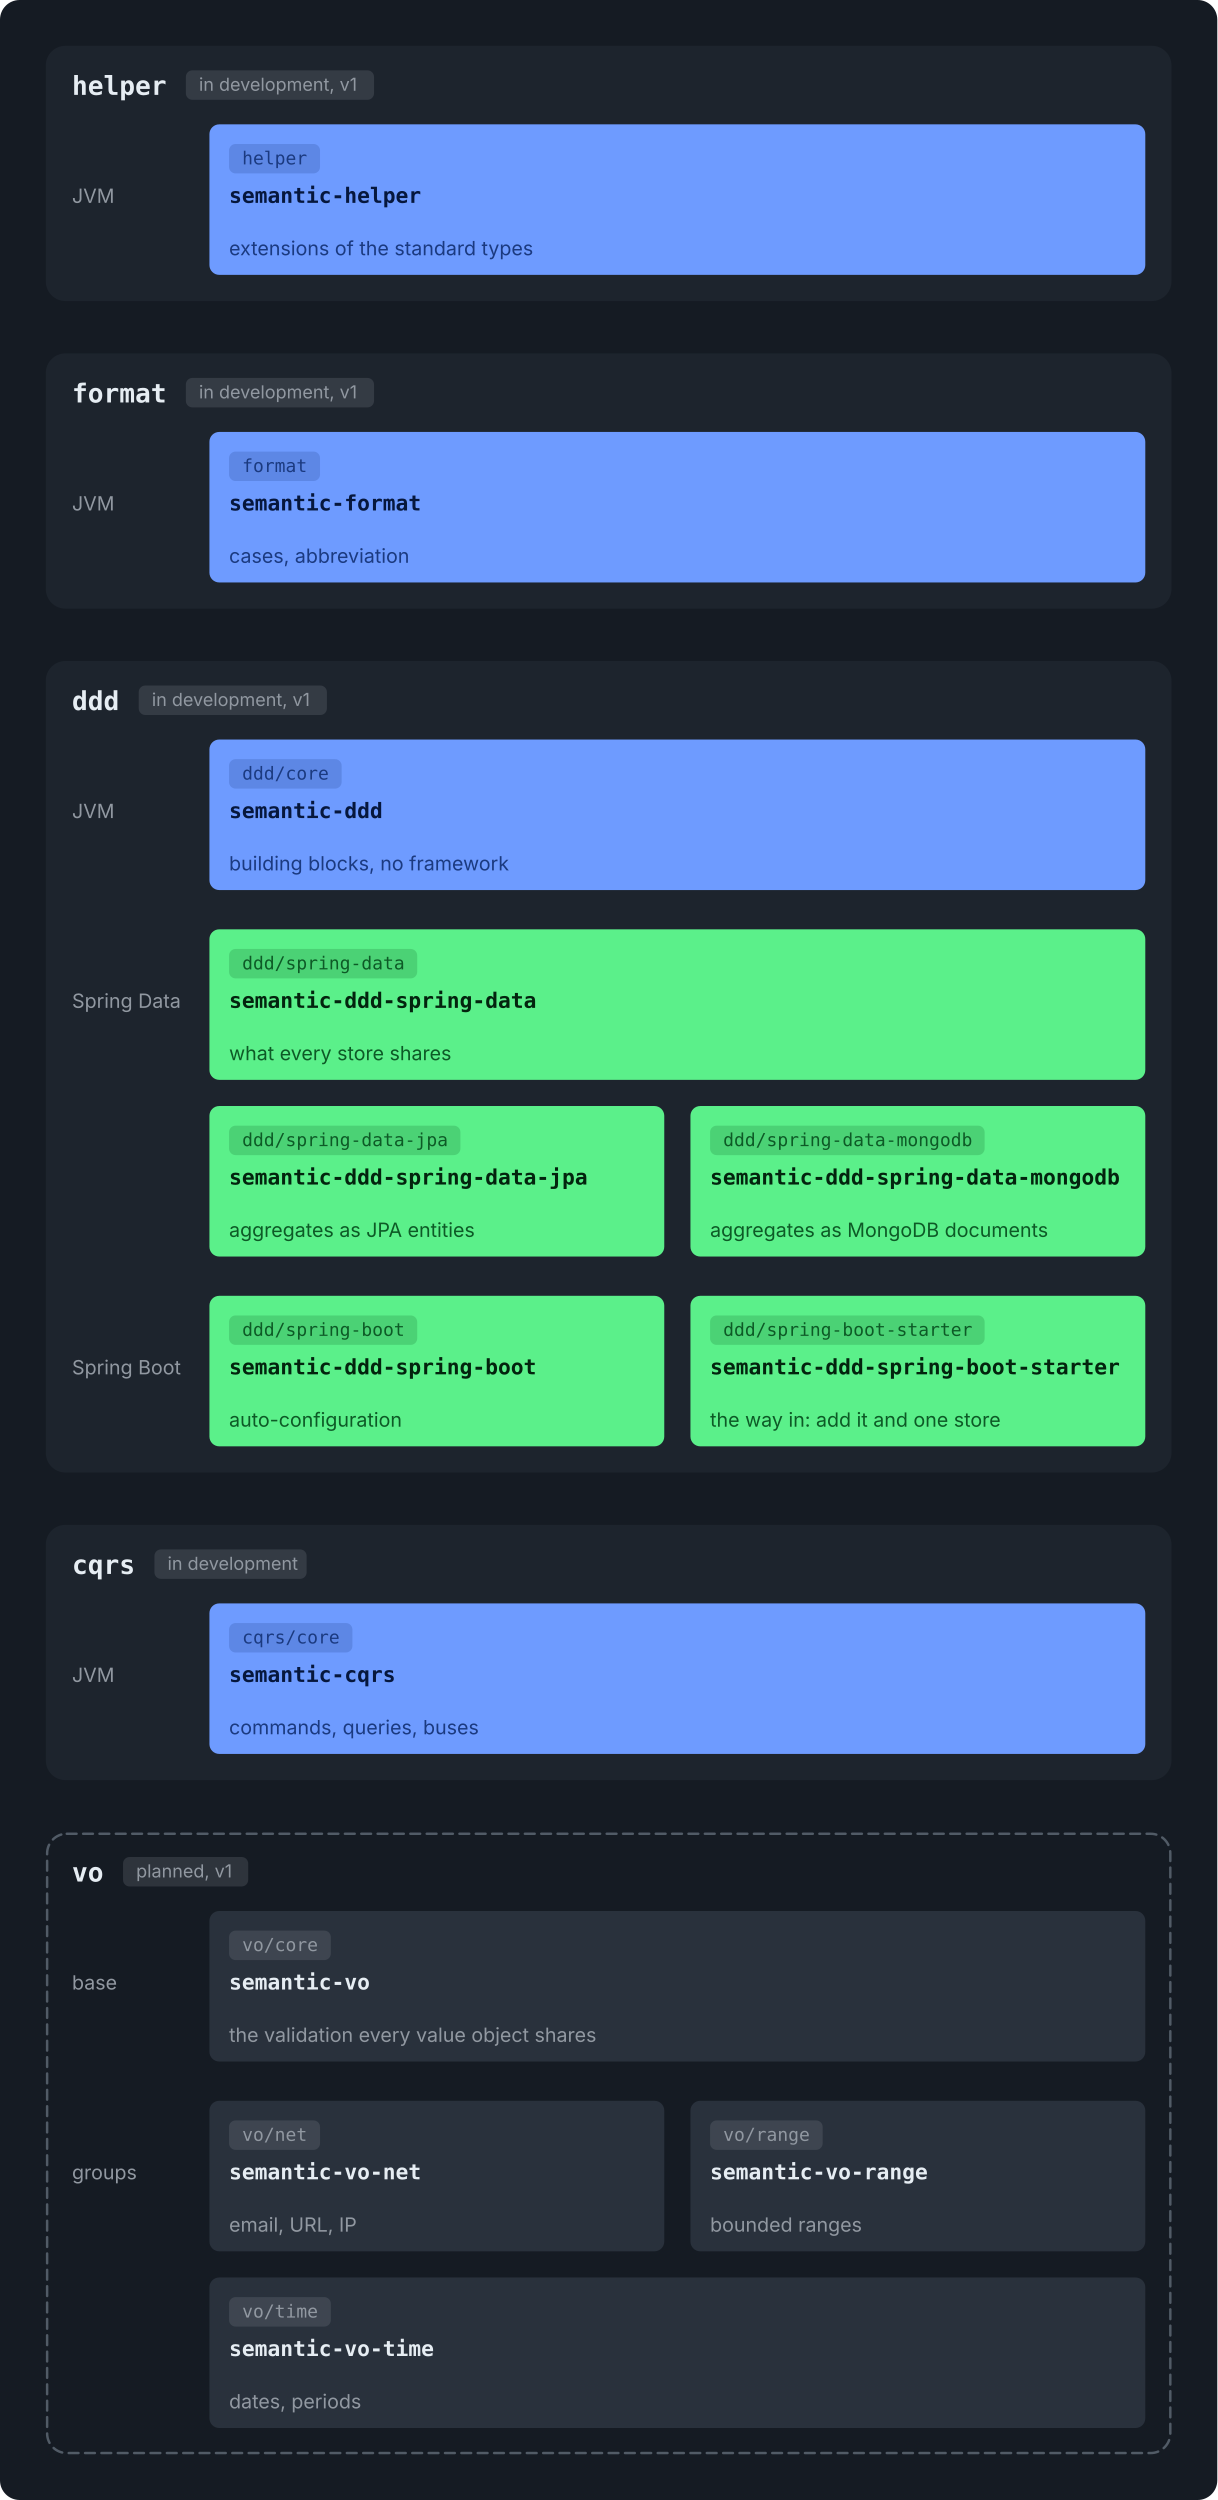
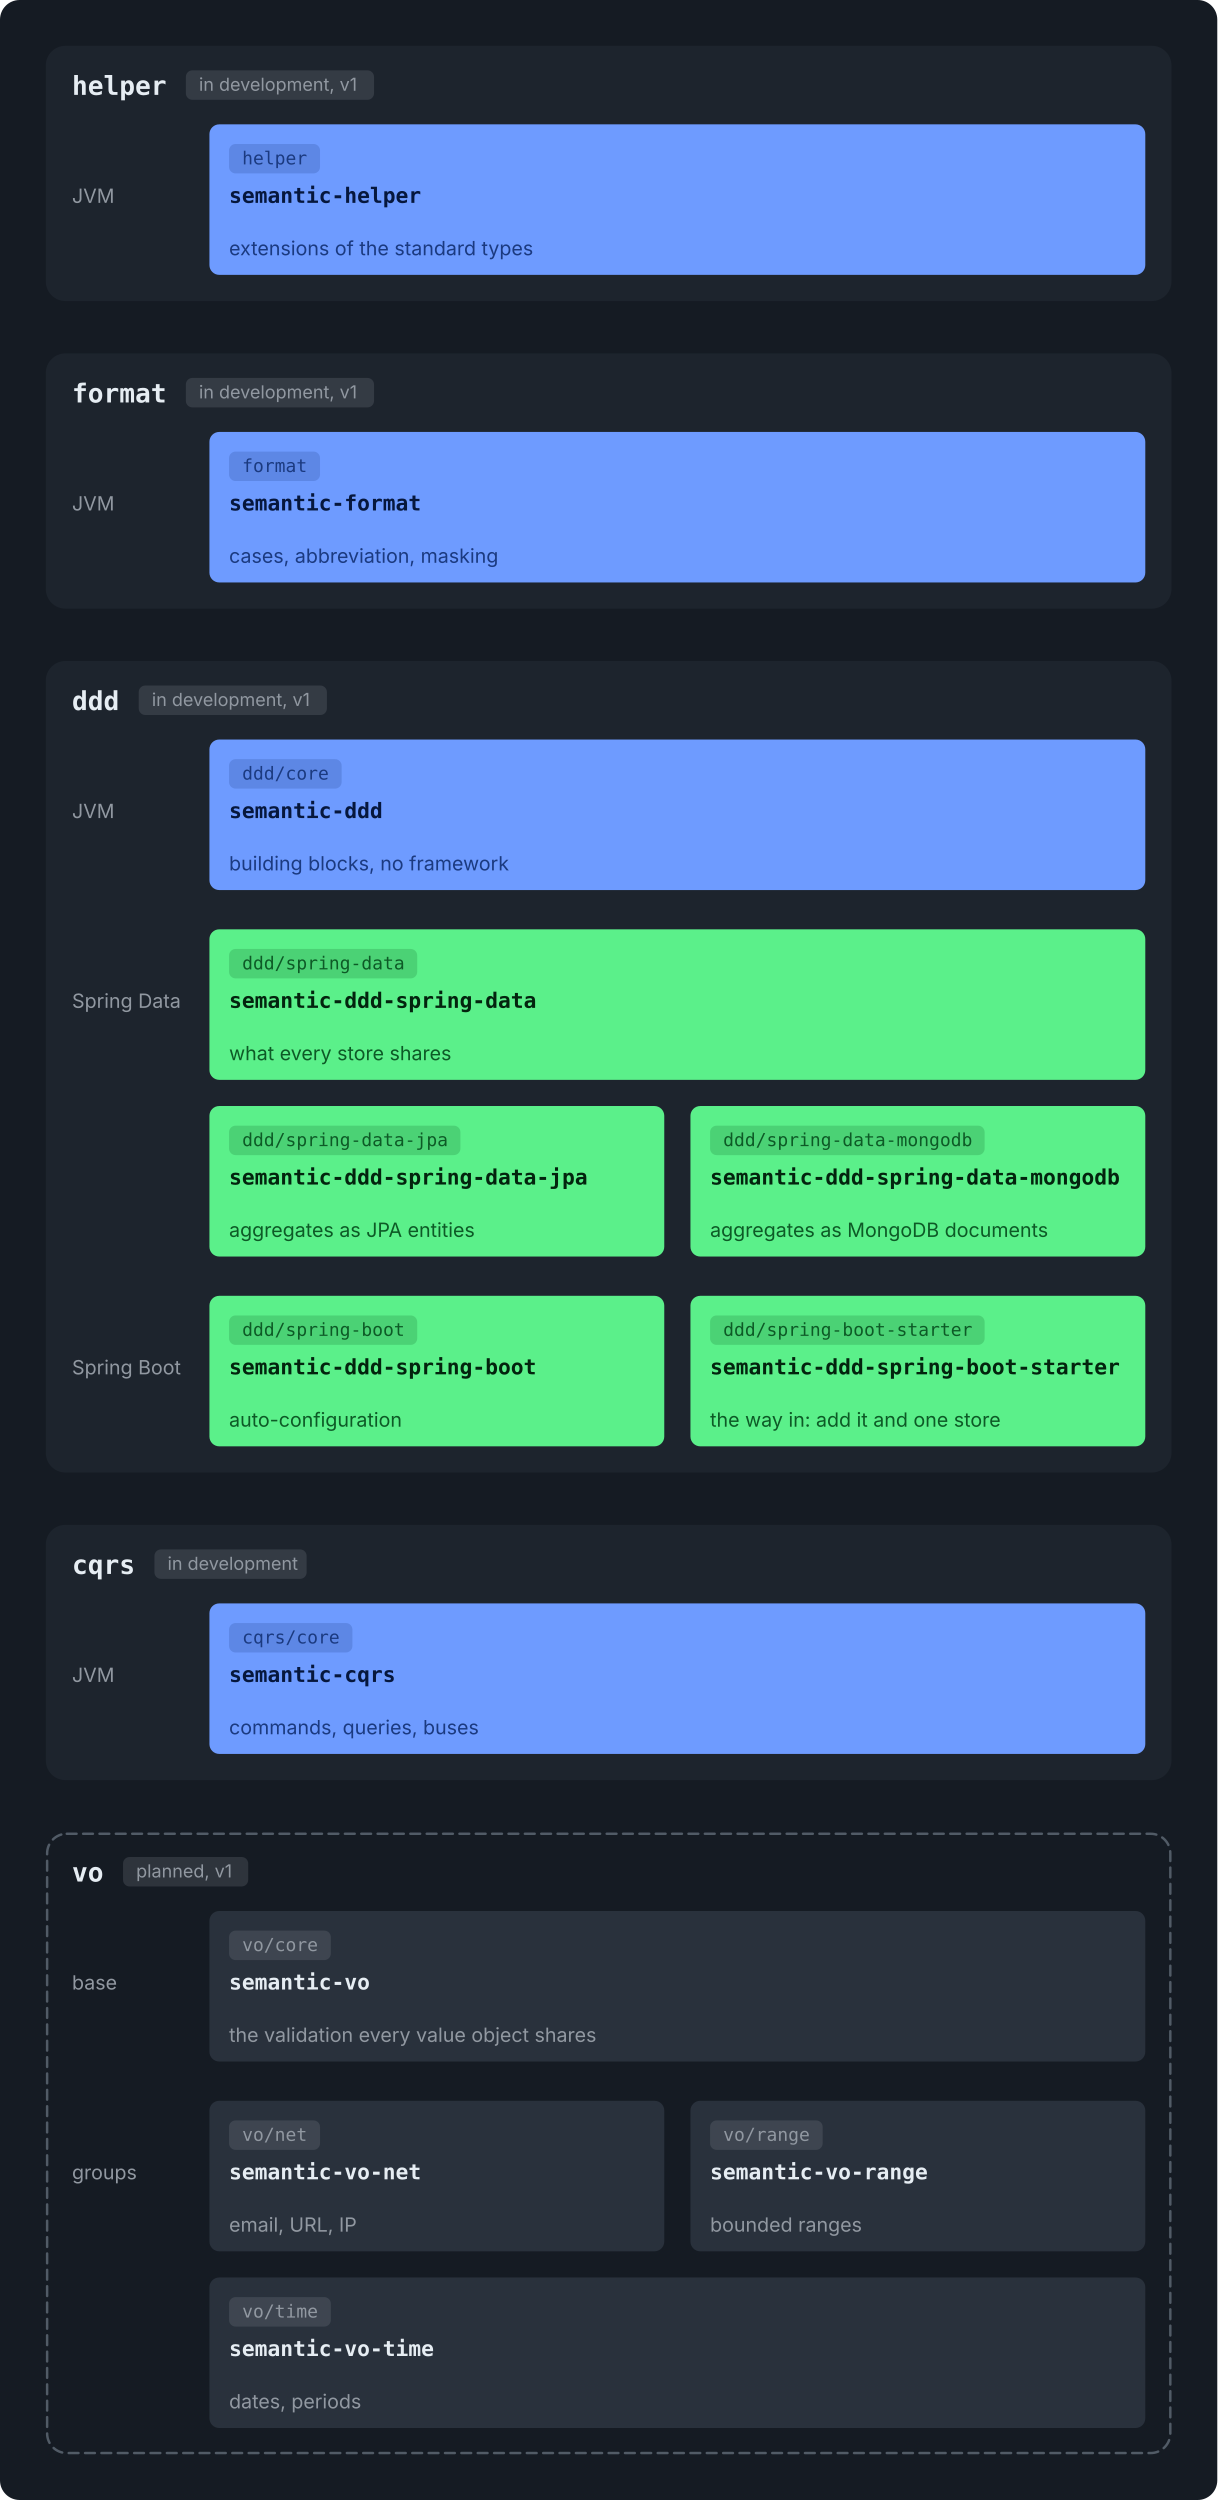
<svg xmlns="http://www.w3.org/2000/svg" viewBox="0 0 744 1528" width="744" height="1528" role="img">
  <rect width="744" height="1528" rx="12" fill="#151B23" />
  <g transform="translate(12,12)">
    <rect x="16.0" y="16.0" width="688.0" height="156.0" rx="12" fill="#1D242D" />
    <text x="32.0" y="46.0" font-family="ui-monospace, SFMono-Regular, 'SF Mono', Menlo, Consolas, monospace" font-size="16" font-weight="600" fill="#E6EDF3" text-anchor="start">helper</text>
    <rect x="101.6" y="31.0" width="115.0" height="18" rx="4" fill="#9198A1" fill-opacity="0.2" />
    <text x="109.6" y="43.5" font-family="-apple-system, BlinkMacSystemFont, 'Segoe UI', Inter, Helvetica, Arial, sans-serif" font-size="11" font-weight="400" fill="#9198A1" text-anchor="start">in development, v1</text>
    <text x="32.0" y="112.0" font-family="-apple-system, BlinkMacSystemFont, 'Segoe UI', Inter, Helvetica, Arial, sans-serif" font-size="12" font-weight="400" fill="#9198A1" text-anchor="start">JVM</text>
    <rect x="116.0" y="64.0" width="572.0" height="92.0" rx="6" fill="#6E9BFF" />
    <rect x="128.0" y="76.0" width="55.6" height="18" rx="4" fill="#1B3A80" fill-opacity="0.2" />
    <text x="136.0" y="88.5" font-family="ui-monospace, SFMono-Regular, 'SF Mono', Menlo, Consolas, monospace" font-size="11" font-weight="400" fill="#1B3A80" text-anchor="start">helper</text>
    <text x="128.0" y="112.0" font-family="ui-monospace, SFMono-Regular, 'SF Mono', Menlo, Consolas, monospace" font-size="13" font-weight="600" fill="#06173D" text-anchor="start">semantic-helper</text>
    <text x="128.0" y="144.0" font-family="-apple-system, BlinkMacSystemFont, 'Segoe UI', Inter, Helvetica, Arial, sans-serif" font-size="12" font-weight="400" fill="#1B3A80" text-anchor="start">extensions of the standard types</text>
    <rect x="16.0" y="204.0" width="688.0" height="156.0" rx="12" fill="#1D242D" />
    <text x="32.0" y="234.0" font-family="ui-monospace, SFMono-Regular, 'SF Mono', Menlo, Consolas, monospace" font-size="16" font-weight="600" fill="#E6EDF3" text-anchor="start">format</text>
    <rect x="101.6" y="219.0" width="115.0" height="18" rx="4" fill="#9198A1" fill-opacity="0.2" />
    <text x="109.6" y="231.5" font-family="-apple-system, BlinkMacSystemFont, 'Segoe UI', Inter, Helvetica, Arial, sans-serif" font-size="11" font-weight="400" fill="#9198A1" text-anchor="start">in development, v1</text>
    <text x="32.0" y="300.0" font-family="-apple-system, BlinkMacSystemFont, 'Segoe UI', Inter, Helvetica, Arial, sans-serif" font-size="12" font-weight="400" fill="#9198A1" text-anchor="start">JVM</text>
    <rect x="116.0" y="252.0" width="572.0" height="92.0" rx="6" fill="#6E9BFF" />
    <rect x="128.0" y="264.0" width="55.6" height="18" rx="4" fill="#1B3A80" fill-opacity="0.2" />
    <text x="136.0" y="276.5" font-family="ui-monospace, SFMono-Regular, 'SF Mono', Menlo, Consolas, monospace" font-size="11" font-weight="400" fill="#1B3A80" text-anchor="start">format</text>
    <text x="128.0" y="300.0" font-family="ui-monospace, SFMono-Regular, 'SF Mono', Menlo, Consolas, monospace" font-size="13" font-weight="600" fill="#06173D" text-anchor="start">semantic-format</text>
-     <text x="128.0" y="332.0" font-family="-apple-system, BlinkMacSystemFont, 'Segoe UI', Inter, Helvetica, Arial, sans-serif" font-size="12" font-weight="400" fill="#1B3A80" text-anchor="start">cases, abbreviation</text>
+     <text x="128.0" y="332.0" font-family="-apple-system, BlinkMacSystemFont, 'Segoe UI', Inter, Helvetica, Arial, sans-serif" font-size="12" font-weight="400" fill="#1B3A80" text-anchor="start">cases, abbreviation, masking</text>
    <rect x="16.0" y="392.0" width="688.0" height="496.0" rx="12" fill="#1D242D" />
    <text x="32.0" y="422.0" font-family="ui-monospace, SFMono-Regular, 'SF Mono', Menlo, Consolas, monospace" font-size="16" font-weight="600" fill="#E6EDF3" text-anchor="start">ddd</text>
    <rect x="72.8" y="407.0" width="115.0" height="18" rx="4" fill="#9198A1" fill-opacity="0.2" />
    <text x="80.8" y="419.5" font-family="-apple-system, BlinkMacSystemFont, 'Segoe UI', Inter, Helvetica, Arial, sans-serif" font-size="11" font-weight="400" fill="#9198A1" text-anchor="start">in development, v1</text>
    <text x="32.0" y="488.0" font-family="-apple-system, BlinkMacSystemFont, 'Segoe UI', Inter, Helvetica, Arial, sans-serif" font-size="12" font-weight="400" fill="#9198A1" text-anchor="start">JVM</text>
    <rect x="116.0" y="440.0" width="572.0" height="92.0" rx="6" fill="#6E9BFF" />
    <rect x="128.0" y="452.0" width="68.8" height="18" rx="4" fill="#1B3A80" fill-opacity="0.2" />
    <text x="136.0" y="464.5" font-family="ui-monospace, SFMono-Regular, 'SF Mono', Menlo, Consolas, monospace" font-size="11" font-weight="400" fill="#1B3A80" text-anchor="start">ddd/core</text>
    <text x="128.0" y="488.0" font-family="ui-monospace, SFMono-Regular, 'SF Mono', Menlo, Consolas, monospace" font-size="13" font-weight="600" fill="#06173D" text-anchor="start">semantic-ddd</text>
    <text x="128.0" y="520.0" font-family="-apple-system, BlinkMacSystemFont, 'Segoe UI', Inter, Helvetica, Arial, sans-serif" font-size="12" font-weight="400" fill="#1B3A80" text-anchor="start">building blocks, no framework</text>
    <text x="32.0" y="604.0" font-family="-apple-system, BlinkMacSystemFont, 'Segoe UI', Inter, Helvetica, Arial, sans-serif" font-size="12" font-weight="400" fill="#9198A1" text-anchor="start">Spring Data</text>
    <rect x="116.0" y="556.0" width="572.0" height="92.0" rx="6" fill="#5BF08A" />
    <rect x="128.0" y="568.0" width="115.0" height="18" rx="4" fill="#0D5A26" fill-opacity="0.2" />
    <text x="136.0" y="580.5" font-family="ui-monospace, SFMono-Regular, 'SF Mono', Menlo, Consolas, monospace" font-size="11" font-weight="400" fill="#0D5A26" text-anchor="start">ddd/spring-data</text>
    <text x="128.0" y="604.0" font-family="ui-monospace, SFMono-Regular, 'SF Mono', Menlo, Consolas, monospace" font-size="13" font-weight="600" fill="#03240E" text-anchor="start">semantic-ddd-spring-data</text>
    <text x="128.0" y="636.0" font-family="-apple-system, BlinkMacSystemFont, 'Segoe UI', Inter, Helvetica, Arial, sans-serif" font-size="12" font-weight="400" fill="#0D5A26" text-anchor="start">what every store shares</text>
    <rect x="116.0" y="664.0" width="278.0" height="92.0" rx="6" fill="#5BF08A" />
    <rect x="128.0" y="676.0" width="141.4" height="18" rx="4" fill="#0D5A26" fill-opacity="0.2" />
    <text x="136.0" y="688.5" font-family="ui-monospace, SFMono-Regular, 'SF Mono', Menlo, Consolas, monospace" font-size="11" font-weight="400" fill="#0D5A26" text-anchor="start">ddd/spring-data-jpa</text>
    <text x="128.0" y="712.0" font-family="ui-monospace, SFMono-Regular, 'SF Mono', Menlo, Consolas, monospace" font-size="13" font-weight="600" fill="#03240E" text-anchor="start">semantic-ddd-spring-data-jpa</text>
    <text x="128.0" y="744.0" font-family="-apple-system, BlinkMacSystemFont, 'Segoe UI', Inter, Helvetica, Arial, sans-serif" font-size="12" font-weight="400" fill="#0D5A26" text-anchor="start">aggregates as JPA entities</text>
    <rect x="410.0" y="664.0" width="278.0" height="92.0" rx="6" fill="#5BF08A" />
    <rect x="422.0" y="676.0" width="167.8" height="18" rx="4" fill="#0D5A26" fill-opacity="0.2" />
    <text x="430.0" y="688.5" font-family="ui-monospace, SFMono-Regular, 'SF Mono', Menlo, Consolas, monospace" font-size="11" font-weight="400" fill="#0D5A26" text-anchor="start">ddd/spring-data-mongodb</text>
    <text x="422.0" y="712.0" font-family="ui-monospace, SFMono-Regular, 'SF Mono', Menlo, Consolas, monospace" font-size="13" font-weight="600" fill="#03240E" text-anchor="start">semantic-ddd-spring-data-mongodb</text>
    <text x="422.0" y="744.0" font-family="-apple-system, BlinkMacSystemFont, 'Segoe UI', Inter, Helvetica, Arial, sans-serif" font-size="12" font-weight="400" fill="#0D5A26" text-anchor="start">aggregates as MongoDB documents</text>
    <text x="32.0" y="828.0" font-family="-apple-system, BlinkMacSystemFont, 'Segoe UI', Inter, Helvetica, Arial, sans-serif" font-size="12" font-weight="400" fill="#9198A1" text-anchor="start">Spring Boot</text>
    <rect x="116.0" y="780.0" width="278.0" height="92.0" rx="6" fill="#5BF08A" />
    <rect x="128.0" y="792.0" width="115.0" height="18" rx="4" fill="#0D5A26" fill-opacity="0.2" />
    <text x="136.0" y="804.5" font-family="ui-monospace, SFMono-Regular, 'SF Mono', Menlo, Consolas, monospace" font-size="11" font-weight="400" fill="#0D5A26" text-anchor="start">ddd/spring-boot</text>
    <text x="128.0" y="828.0" font-family="ui-monospace, SFMono-Regular, 'SF Mono', Menlo, Consolas, monospace" font-size="13" font-weight="600" fill="#03240E" text-anchor="start">semantic-ddd-spring-boot</text>
    <text x="128.0" y="860.0" font-family="-apple-system, BlinkMacSystemFont, 'Segoe UI', Inter, Helvetica, Arial, sans-serif" font-size="12" font-weight="400" fill="#0D5A26" text-anchor="start">auto-configuration</text>
    <rect x="410.0" y="780.0" width="278.0" height="92.0" rx="6" fill="#5BF08A" />
    <rect x="422.0" y="792.0" width="167.8" height="18" rx="4" fill="#0D5A26" fill-opacity="0.2" />
    <text x="430.0" y="804.5" font-family="ui-monospace, SFMono-Regular, 'SF Mono', Menlo, Consolas, monospace" font-size="11" font-weight="400" fill="#0D5A26" text-anchor="start">ddd/spring-boot-starter</text>
    <text x="422.0" y="828.0" font-family="ui-monospace, SFMono-Regular, 'SF Mono', Menlo, Consolas, monospace" font-size="13" font-weight="600" fill="#03240E" text-anchor="start">semantic-ddd-spring-boot-starter</text>
    <text x="422.0" y="860.0" font-family="-apple-system, BlinkMacSystemFont, 'Segoe UI', Inter, Helvetica, Arial, sans-serif" font-size="12" font-weight="400" fill="#0D5A26" text-anchor="start">the way in: add it and one store</text>
    <rect x="16.0" y="920.0" width="688.0" height="156.0" rx="12" fill="#1D242D" />
    <text x="32.0" y="950.0" font-family="ui-monospace, SFMono-Regular, 'SF Mono', Menlo, Consolas, monospace" font-size="16" font-weight="600" fill="#E6EDF3" text-anchor="start">cqrs</text>
    <rect x="82.4" y="935.0" width="93.0" height="18" rx="4" fill="#9198A1" fill-opacity="0.2" />
    <text x="90.4" y="947.5" font-family="-apple-system, BlinkMacSystemFont, 'Segoe UI', Inter, Helvetica, Arial, sans-serif" font-size="11" font-weight="400" fill="#9198A1" text-anchor="start">in development</text>
    <text x="32.0" y="1016.0" font-family="-apple-system, BlinkMacSystemFont, 'Segoe UI', Inter, Helvetica, Arial, sans-serif" font-size="12" font-weight="400" fill="#9198A1" text-anchor="start">JVM</text>
    <rect x="116.0" y="968.0" width="572.0" height="92.0" rx="6" fill="#6E9BFF" />
    <rect x="128.0" y="980.0" width="75.4" height="18" rx="4" fill="#1B3A80" fill-opacity="0.2" />
    <text x="136.0" y="992.5" font-family="ui-monospace, SFMono-Regular, 'SF Mono', Menlo, Consolas, monospace" font-size="11" font-weight="400" fill="#1B3A80" text-anchor="start">cqrs/core</text>
    <text x="128.0" y="1016.0" font-family="ui-monospace, SFMono-Regular, 'SF Mono', Menlo, Consolas, monospace" font-size="13" font-weight="600" fill="#06173D" text-anchor="start">semantic-cqrs</text>
    <text x="128.0" y="1048.0" font-family="-apple-system, BlinkMacSystemFont, 'Segoe UI', Inter, Helvetica, Arial, sans-serif" font-size="12" font-weight="400" fill="#1B3A80" text-anchor="start">commands, queries, buses</text>
    <rect x="16.8" y="1108.8" width="686.5" height="378.5" rx="12" fill="none" stroke="#515B66" stroke-width="1.5" stroke-dasharray="6 4" stroke-linecap="round" />
    <text x="32.0" y="1138.0" font-family="ui-monospace, SFMono-Regular, 'SF Mono', Menlo, Consolas, monospace" font-size="16" font-weight="600" fill="#E6EDF3" text-anchor="start">vo</text>
    <rect x="63.2" y="1123.0" width="76.5" height="18" rx="4" fill="#9198A1" fill-opacity="0.2" />
    <text x="71.2" y="1135.5" font-family="-apple-system, BlinkMacSystemFont, 'Segoe UI', Inter, Helvetica, Arial, sans-serif" font-size="11" font-weight="400" fill="#9198A1" text-anchor="start">planned, v1</text>
    <text x="32.0" y="1204.0" font-family="-apple-system, BlinkMacSystemFont, 'Segoe UI', Inter, Helvetica, Arial, sans-serif" font-size="12" font-weight="400" fill="#9198A1" text-anchor="start">base</text>
    <rect x="116.0" y="1156.0" width="572.0" height="92.0" rx="6" fill="#29313C" />
    <rect x="128.0" y="1168.0" width="62.2" height="18" rx="4" fill="#9198A1" fill-opacity="0.2" />
    <text x="136.0" y="1180.5" font-family="ui-monospace, SFMono-Regular, 'SF Mono', Menlo, Consolas, monospace" font-size="11" font-weight="400" fill="#9198A1" text-anchor="start">vo/core</text>
    <text x="128.0" y="1204.0" font-family="ui-monospace, SFMono-Regular, 'SF Mono', Menlo, Consolas, monospace" font-size="13" font-weight="600" fill="#E6EDF3" text-anchor="start">semantic-vo</text>
    <text x="128.0" y="1236.0" font-family="-apple-system, BlinkMacSystemFont, 'Segoe UI', Inter, Helvetica, Arial, sans-serif" font-size="12" font-weight="400" fill="#9198A1" text-anchor="start">the validation every value object shares</text>
    <text x="32.0" y="1320.0" font-family="-apple-system, BlinkMacSystemFont, 'Segoe UI', Inter, Helvetica, Arial, sans-serif" font-size="12" font-weight="400" fill="#9198A1" text-anchor="start">groups</text>
    <rect x="116.0" y="1272.0" width="278.0" height="92.0" rx="6" fill="#29313C" />
    <rect x="128.0" y="1284.0" width="55.6" height="18" rx="4" fill="#9198A1" fill-opacity="0.2" />
    <text x="136.0" y="1296.5" font-family="ui-monospace, SFMono-Regular, 'SF Mono', Menlo, Consolas, monospace" font-size="11" font-weight="400" fill="#9198A1" text-anchor="start">vo/net</text>
    <text x="128.0" y="1320.0" font-family="ui-monospace, SFMono-Regular, 'SF Mono', Menlo, Consolas, monospace" font-size="13" font-weight="600" fill="#E6EDF3" text-anchor="start">semantic-vo-net</text>
    <text x="128.0" y="1352.0" font-family="-apple-system, BlinkMacSystemFont, 'Segoe UI', Inter, Helvetica, Arial, sans-serif" font-size="12" font-weight="400" fill="#9198A1" text-anchor="start">email, URL, IP</text>
    <rect x="410.0" y="1272.0" width="278.0" height="92.0" rx="6" fill="#29313C" />
    <rect x="422.0" y="1284.0" width="68.8" height="18" rx="4" fill="#9198A1" fill-opacity="0.2" />
    <text x="430.0" y="1296.5" font-family="ui-monospace, SFMono-Regular, 'SF Mono', Menlo, Consolas, monospace" font-size="11" font-weight="400" fill="#9198A1" text-anchor="start">vo/range</text>
    <text x="422.0" y="1320.0" font-family="ui-monospace, SFMono-Regular, 'SF Mono', Menlo, Consolas, monospace" font-size="13" font-weight="600" fill="#E6EDF3" text-anchor="start">semantic-vo-range</text>
    <text x="422.0" y="1352.0" font-family="-apple-system, BlinkMacSystemFont, 'Segoe UI', Inter, Helvetica, Arial, sans-serif" font-size="12" font-weight="400" fill="#9198A1" text-anchor="start">bounded ranges</text>
    <rect x="116.0" y="1380.0" width="572.0" height="92.0" rx="6" fill="#29313C" />
    <rect x="128.0" y="1392.0" width="62.2" height="18" rx="4" fill="#9198A1" fill-opacity="0.2" />
    <text x="136.0" y="1404.5" font-family="ui-monospace, SFMono-Regular, 'SF Mono', Menlo, Consolas, monospace" font-size="11" font-weight="400" fill="#9198A1" text-anchor="start">vo/time</text>
    <text x="128.0" y="1428.0" font-family="ui-monospace, SFMono-Regular, 'SF Mono', Menlo, Consolas, monospace" font-size="13" font-weight="600" fill="#E6EDF3" text-anchor="start">semantic-vo-time</text>
    <text x="128.0" y="1460.0" font-family="-apple-system, BlinkMacSystemFont, 'Segoe UI', Inter, Helvetica, Arial, sans-serif" font-size="12" font-weight="400" fill="#9198A1" text-anchor="start">dates, periods</text>
  </g>
</svg>
